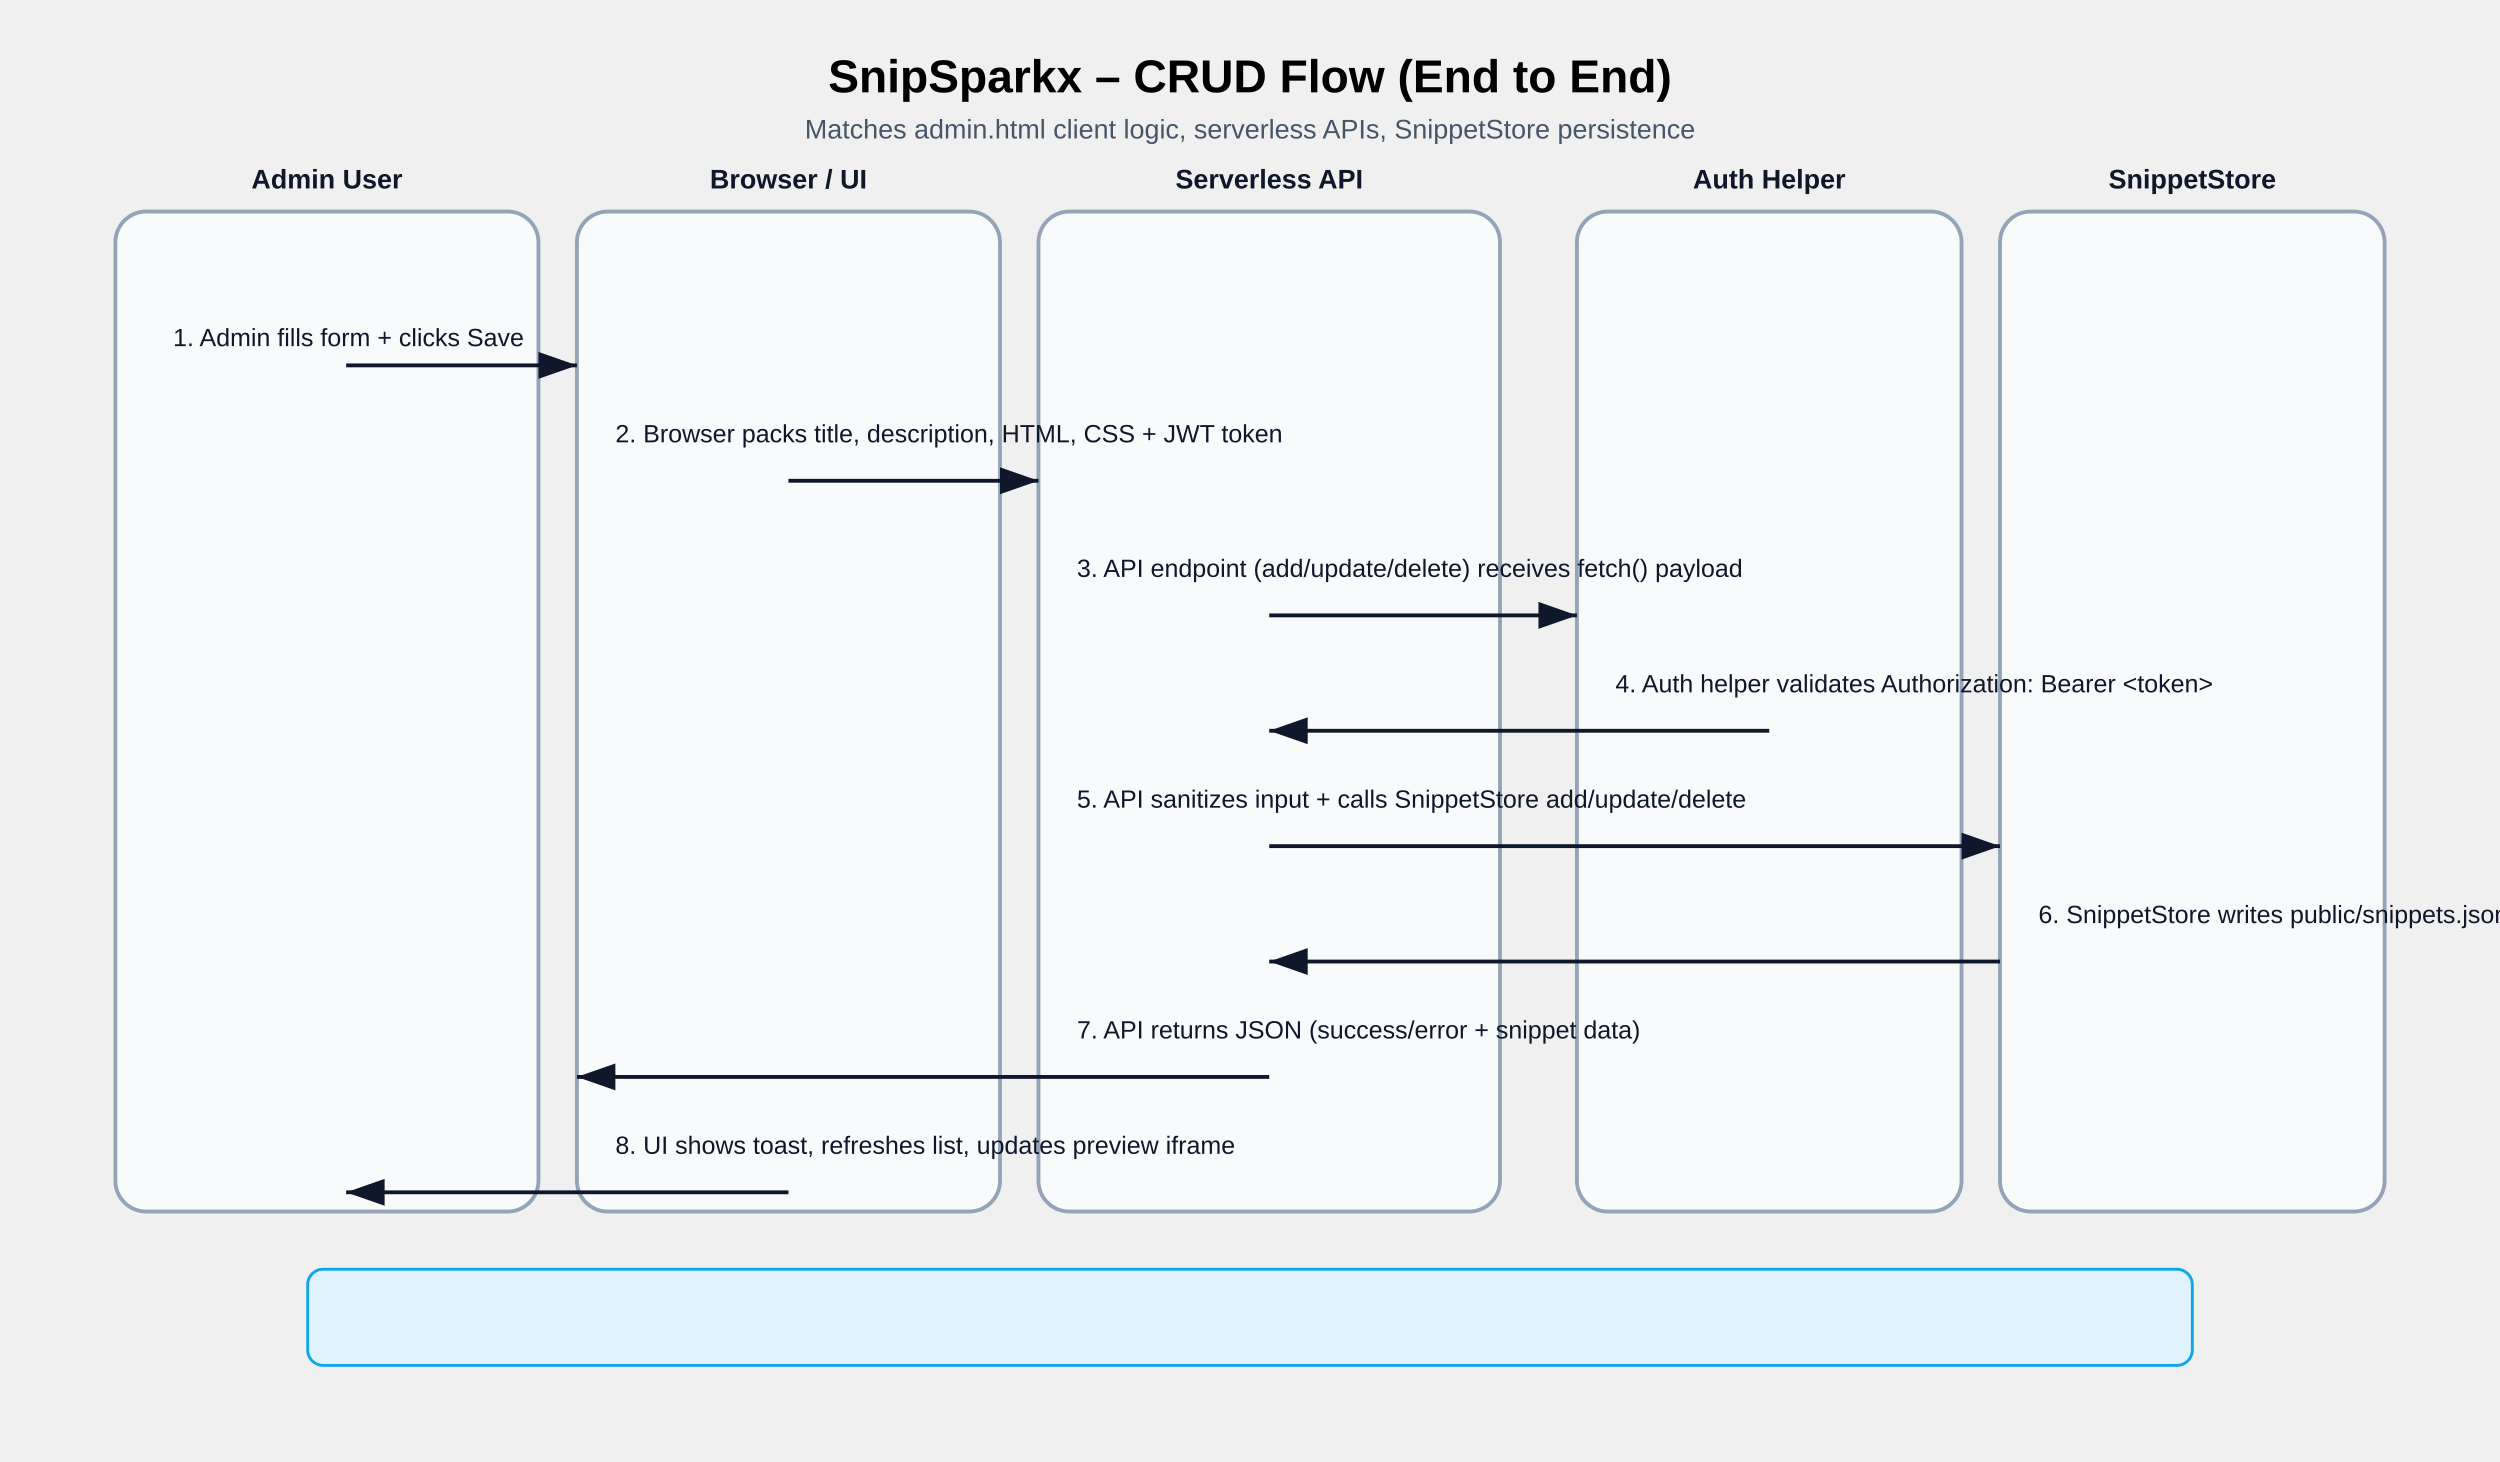
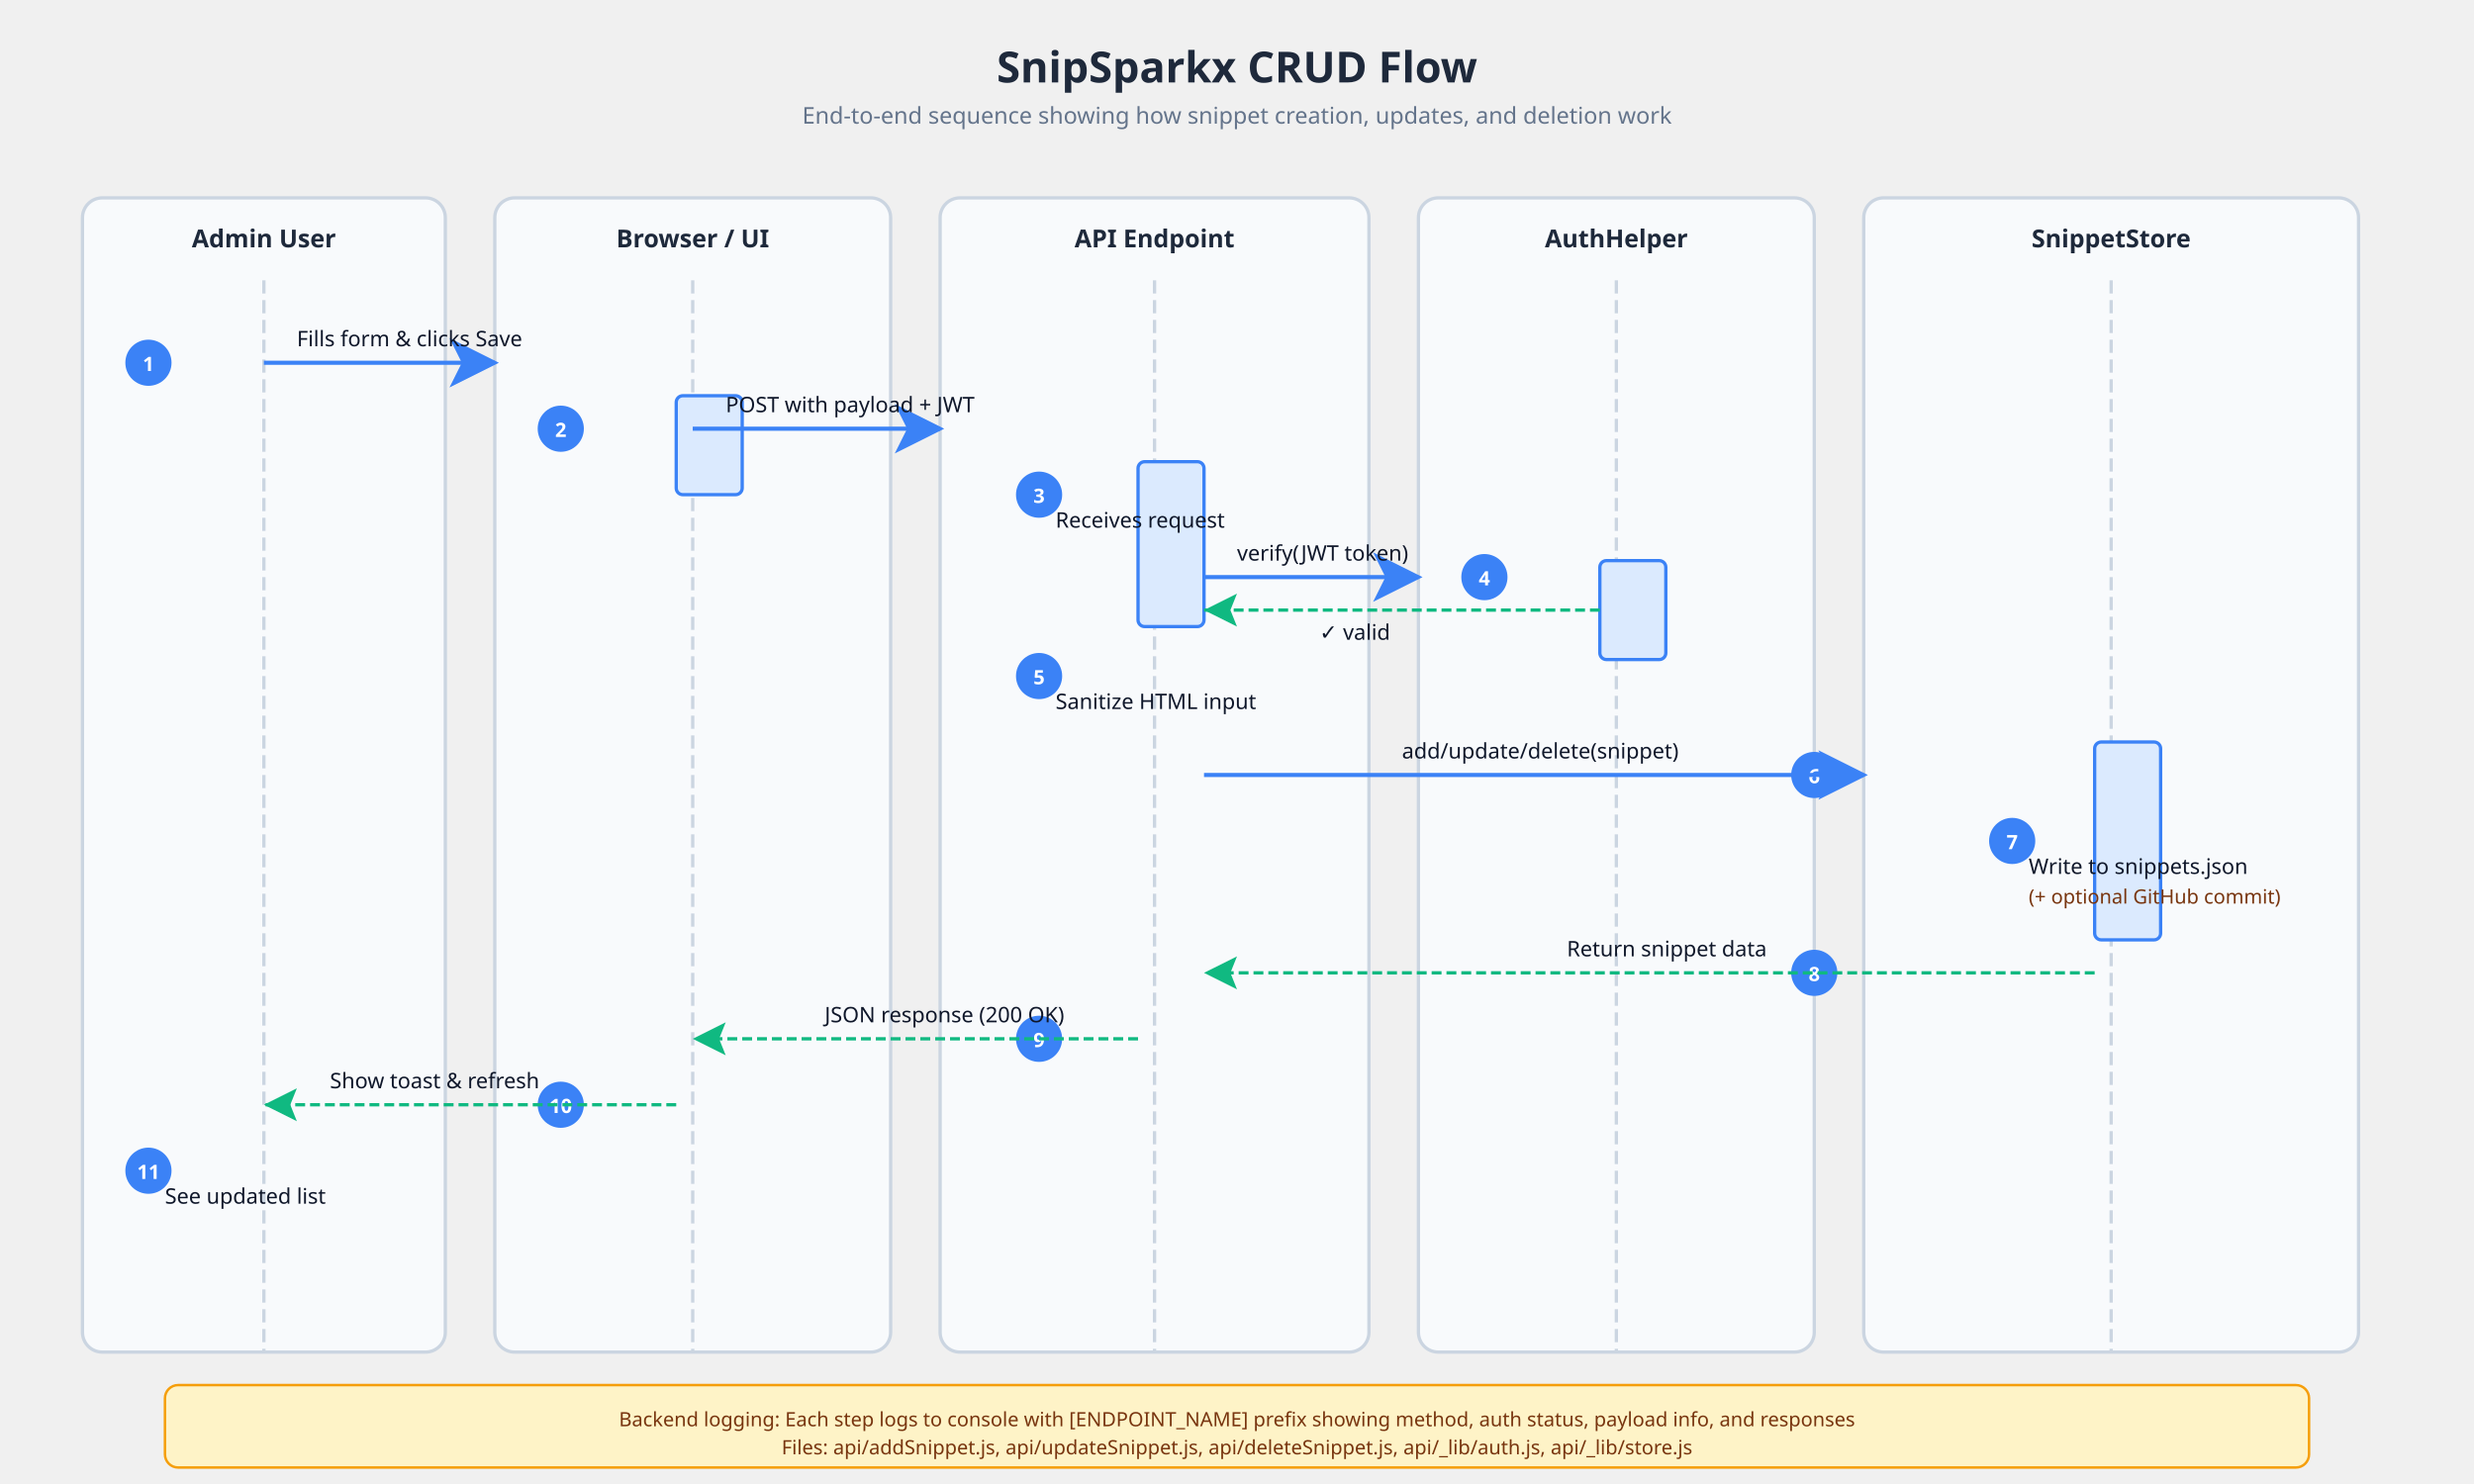
- <svg xmlns="http://www.w3.org/2000/svg" width="1300" height="760" font-family="'Segoe UI', Arial, sans-serif">
-   <style>
-     .title { font-size: 24px; font-weight: 600; }
-     .subtitle { font-size: 14px; fill: #475569; }
-     .lane { fill: #f8fafc; stroke: #94a3b8; stroke-width: 2; }
-     .lane-label { font-size: 14px; font-weight: 600; fill: #0f172a; }
-     .step { font-size: 13px; fill: #0f172a; }
-     .arrow { stroke: #0f172a; stroke-width: 2; marker-end: url(#arrowhead); }
-     .note { fill: #e0f2fe; stroke: #0ea5e9; stroke-width: 1.5; rx: 8; }
-   </style>
+ <svg xmlns="http://www.w3.org/2000/svg" width="1500" height="900" font-family="'Segoe UI', Tahoma, sans-serif">
  <defs>
-     <marker id="arrowhead" markerWidth="10" markerHeight="7" refX="10" refY="3.5" orient="auto">
-       <polygon points="0 0, 10 3.5, 0 7" fill="#0f172a" />
+     <style>
+       .title { font-size: 26px; font-weight: 700; fill: #1e293b; }
+       .subtitle { font-size: 14px; fill: #64748b; }
+       .lane { fill: #f8fafc; stroke: #cbd5e1; stroke-width: 2; }
+       .lane-label { font-size: 15px; font-weight: 600; fill: #1e293b; }
+       .lifeline { stroke: #cbd5e1; stroke-width: 2; stroke-dasharray: 8,4; }
+       .activation { fill: #dbeafe; stroke: #3b82f6; stroke-width: 2; }
+       .message { stroke: #3b82f6; stroke-width: 2.5; fill: none; marker-end: url(#arrow-blue); }
+       .return-message { stroke: #10b981; stroke-width: 2; fill: none; marker-end: url(#arrow-green); stroke-dasharray: 6,3; }
+       .message-label { font-size: 13px; fill: #0f172a; font-weight: 500; }
+       .step-number { font-size: 12px; fill: #ffffff; font-weight: 700; }
+       .step-circle { fill: #3b82f6; }
+       .note-box { fill: #fef3c7; stroke: #f59e0b; stroke-width: 1.5; rx: 8; }
+       .note-text { font-size: 12px; fill: #78350f; }
+     </style>
+     <marker id="arrow-blue" markerWidth="12" markerHeight="12" refX="11" refY="6" orient="auto">
+       <path d="M 0 0 L 12 6 L 0 12 L 3 6 Z" fill="#3b82f6" />
+     </marker>
+     <marker id="arrow-green" markerWidth="10" markerHeight="10" refX="10" refY="5" orient="auto">
+       <path d="M 0 0 L 10 5 L 0 10 L 2 5 Z" fill="#10b981" />
    </marker>
  </defs>
-   <text x="650" y="48" text-anchor="middle" class="title">SnipSparkx – CRUD Flow (End to End)</text>
-   <text x="650" y="72" text-anchor="middle" class="subtitle">Matches admin.html client logic, serverless APIs, SnippetStore persistence</text>
-   <g transform="translate(60,110)">
-     <rect class="lane" width="220" height="520" rx="16" />
-     <text x="110" y="-12" text-anchor="middle" class="lane-label">Admin User</text>
+   <text x="750" y="50" text-anchor="middle" class="title">SnipSparkx CRUD Flow</text>
+   <text x="750" y="75" text-anchor="middle" class="subtitle">End-to-end sequence showing how snippet creation, updates, and deletion work</text>
+   <g id="lanes">
+     <g transform="translate(50, 120)">
+       <rect class="lane" width="220" height="700" rx="12" />
+       <text x="110" y="30" text-anchor="middle" class="lane-label">Admin User</text>
+       <line x1="110" y1="50" x2="110" y2="700" class="lifeline" />
+     </g>
+     <g transform="translate(300, 120)">
+       <rect class="lane" width="240" height="700" rx="12" />
+       <text x="120" y="30" text-anchor="middle" class="lane-label">Browser / UI</text>
+       <line x1="120" y1="50" x2="120" y2="700" class="lifeline" />
+     </g>
+     <g transform="translate(570, 120)">
+       <rect class="lane" width="260" height="700" rx="12" />
+       <text x="130" y="30" text-anchor="middle" class="lane-label">API Endpoint</text>
+       <line x1="130" y1="50" x2="130" y2="700" class="lifeline" />
+     </g>
+     <g transform="translate(860, 120)">
+       <rect class="lane" width="240" height="700" rx="12" />
+       <text x="120" y="30" text-anchor="middle" class="lane-label">AuthHelper</text>
+       <line x1="120" y1="50" x2="120" y2="700" class="lifeline" />
+     </g>
+     <g transform="translate(1130, 120)">
+       <rect class="lane" width="300" height="700" rx="12" />
+       <text x="150" y="30" text-anchor="middle" class="lane-label">SnippetStore</text>
+       <line x1="150" y1="50" x2="150" y2="700" class="lifeline" />
+     </g>
  </g>
-   <g transform="translate(300,110)">
-     <rect class="lane" width="220" height="520" rx="16" />
-     <text x="110" y="-12" text-anchor="middle" class="lane-label">Browser / UI</text>
+   <g id="step1">
+     <circle class="step-circle" cx="90" cy="220" r="14" />
+     <text x="90" y="225" text-anchor="middle" class="step-number">1</text>
+     <line class="message" x1="160" y1="220" x2="300" y2="220" />
+     <text x="180" y="210" class="message-label">Fills form &amp; clicks Save</text>
  </g>
-   <g transform="translate(540,110)">
-     <rect class="lane" width="240" height="520" rx="16" />
-     <text x="120" y="-12" text-anchor="middle" class="lane-label">Serverless API</text>
+   <g id="step2">
+     <rect class="activation" x="410" y="240" width="40" height="60" rx="4" />
+     <circle class="step-circle" cx="340" cy="260" r="14" />
+     <text x="340" y="265" text-anchor="middle" class="step-number">2</text>
+     <line class="message" x1="420" y1="260" x2="570" y2="260" />
+     <text x="440" y="250" class="message-label">POST with payload + JWT</text>
  </g>
-   <g transform="translate(820,110)">
-     <rect class="lane" width="200" height="520" rx="16" />
-     <text x="100" y="-12" text-anchor="middle" class="lane-label">Auth Helper</text>
+   <g id="step3">
+     <rect class="activation" x="690" y="280" width="40" height="100" rx="4" />
+     <circle class="step-circle" cx="630" cy="300" r="14" />
+     <text x="630" y="305" text-anchor="middle" class="step-number">3</text>
+     <text x="640" y="320" class="message-label">Receives request</text>
  </g>
-   <g transform="translate(1040,110)">
-     <rect class="lane" width="200" height="520" rx="16" />
-     <text x="100" y="-12" text-anchor="middle" class="lane-label">SnippetStore</text>
+   <g id="step4">
+     <rect class="activation" x="970" y="340" width="40" height="60" rx="4" />
+     <circle class="step-circle" cx="900" cy="350" r="14" />
+     <text x="900" y="355" text-anchor="middle" class="step-number">4</text>
+     <line class="message" x1="730" y1="350" x2="860" y2="350" />
+     <text x="750" y="340" class="message-label">verify(JWT token)</text>
+     <line class="return-message" x1="970" y1="370" x2="730" y2="370" />
+     <text x="800" y="388" class="message-label">✓ valid</text>
  </g>
-   <text x="90" y="180" class="step">1. Admin fills form + clicks Save</text>
-   <line class="arrow" x1="180" y1="190" x2="300" y2="190" />
-   <text x="320" y="230" class="step">2. Browser packs title, description, HTML, CSS + JWT token</text>
-   <line class="arrow" x1="410" y1="250" x2="540" y2="250" />
-   <text x="560" y="300" class="step">3. API endpoint (add/update/delete) receives fetch() payload</text>
-   <line class="arrow" x1="660" y1="320" x2="820" y2="320" />
-   <text x="840" y="360" class="step">4. Auth helper validates Authorization: Bearer &lt;token&gt;</text>
-   <line class="arrow" x1="920" y1="380" x2="660" y2="380" />
-   <text x="560" y="420" class="step">5. API sanitizes input + calls SnippetStore add/update/delete</text>
-   <line class="arrow" x1="660" y1="440" x2="1040" y2="440" />
-   <text x="1060" y="480" class="step">6. SnippetStore writes public/snippets.json (+ optional GitHub commit)</text>
-   <line class="arrow" x1="1040" y1="500" x2="660" y2="500" />
-   <text x="560" y="540" class="step">7. API returns JSON (success/error + snippet data)</text>
-   <line class="arrow" x1="660" y1="560" x2="300" y2="560" />
-   <text x="320" y="600" class="step">8. UI shows toast, refreshes list, updates preview iframe</text>
-   <line class="arrow" x1="410" y1="620" x2="180" y2="620" />
-   <g transform="translate(160,660)">
-     <rect class="note" width="980" height="50" />
-     <text x="490" y="690" text-anchor="middle" class="step">References: admin.html (dashboard JS), api/addSnippet.js, api/updateSnippet.js, api/deleteSnippet.js, api/_lib/auth.js, api/_lib/store.js</text>
+   <g id="step5">
+     <circle class="step-circle" cx="630" cy="410" r="14" />
+     <text x="630" y="415" text-anchor="middle" class="step-number">5</text>
+     <text x="640" y="430" class="message-label">Sanitize HTML input</text>
+   </g>
+   <g id="step6">
+     <rect class="activation" x="1270" y="450" width="40" height="120" rx="4" />
+     <circle class="step-circle" cx="1100" cy="470" r="14" />
+     <text x="1100" y="475" text-anchor="middle" class="step-number">6</text>
+     <line class="message" x1="730" y1="470" x2="1130" y2="470" />
+     <text x="850" y="460" class="message-label">add/update/delete(snippet)</text>
+   </g>
+   <g id="step7">
+     <circle class="step-circle" cx="1220" cy="510" r="14" />
+     <text x="1220" y="515" text-anchor="middle" class="step-number">7</text>
+     <text x="1230" y="530" class="message-label">Write to snippets.json</text>
+     <text x="1230" y="548" class="note-text">(+ optional GitHub commit)</text>
+   </g>
+   <g id="step8">
+     <circle class="step-circle" cx="1100" cy="590" r="14" />
+     <text x="1100" y="595" text-anchor="middle" class="step-number">8</text>
+     <line class="return-message" x1="1270" y1="590" x2="730" y2="590" />
+     <text x="950" y="580" class="message-label">Return snippet data</text>
+   </g>
+   <g id="step9">
+     <circle class="step-circle" cx="630" cy="630" r="14" />
+     <text x="630" y="635" text-anchor="middle" class="step-number">9</text>
+     <line class="return-message" x1="690" y1="630" x2="420" y2="630" />
+     <text x="500" y="620" class="message-label">JSON response (200 OK)</text>
+   </g>
+   <g id="step10">
+     <circle class="step-circle" cx="340" cy="670" r="14" />
+     <text x="340" y="675" text-anchor="middle" class="step-number">10</text>
+     <line class="return-message" x1="410" y1="670" x2="160" y2="670" />
+     <text x="200" y="660" class="message-label">Show toast &amp; refresh</text>
+   </g>
+   <g id="step11">
+     <circle class="step-circle" cx="90" cy="710" r="14" />
+     <text x="90" y="715" text-anchor="middle" class="step-number">11</text>
+     <text x="100" y="730" class="message-label">See updated list</text>
+   </g>
+   <g transform="translate(100, 840)">
+     <rect class="note-box" width="1300" height="50" />
+     <text x="650" y="25" text-anchor="middle" class="note-text">Backend logging: Each step logs to console with [ENDPOINT_NAME] prefix showing method, auth status, payload info, and responses</text>
+     <text x="650" y="42" text-anchor="middle" class="note-text">Files: api/addSnippet.js, api/updateSnippet.js, api/deleteSnippet.js, api/_lib/auth.js, api/_lib/store.js</text>
  </g>
</svg>
